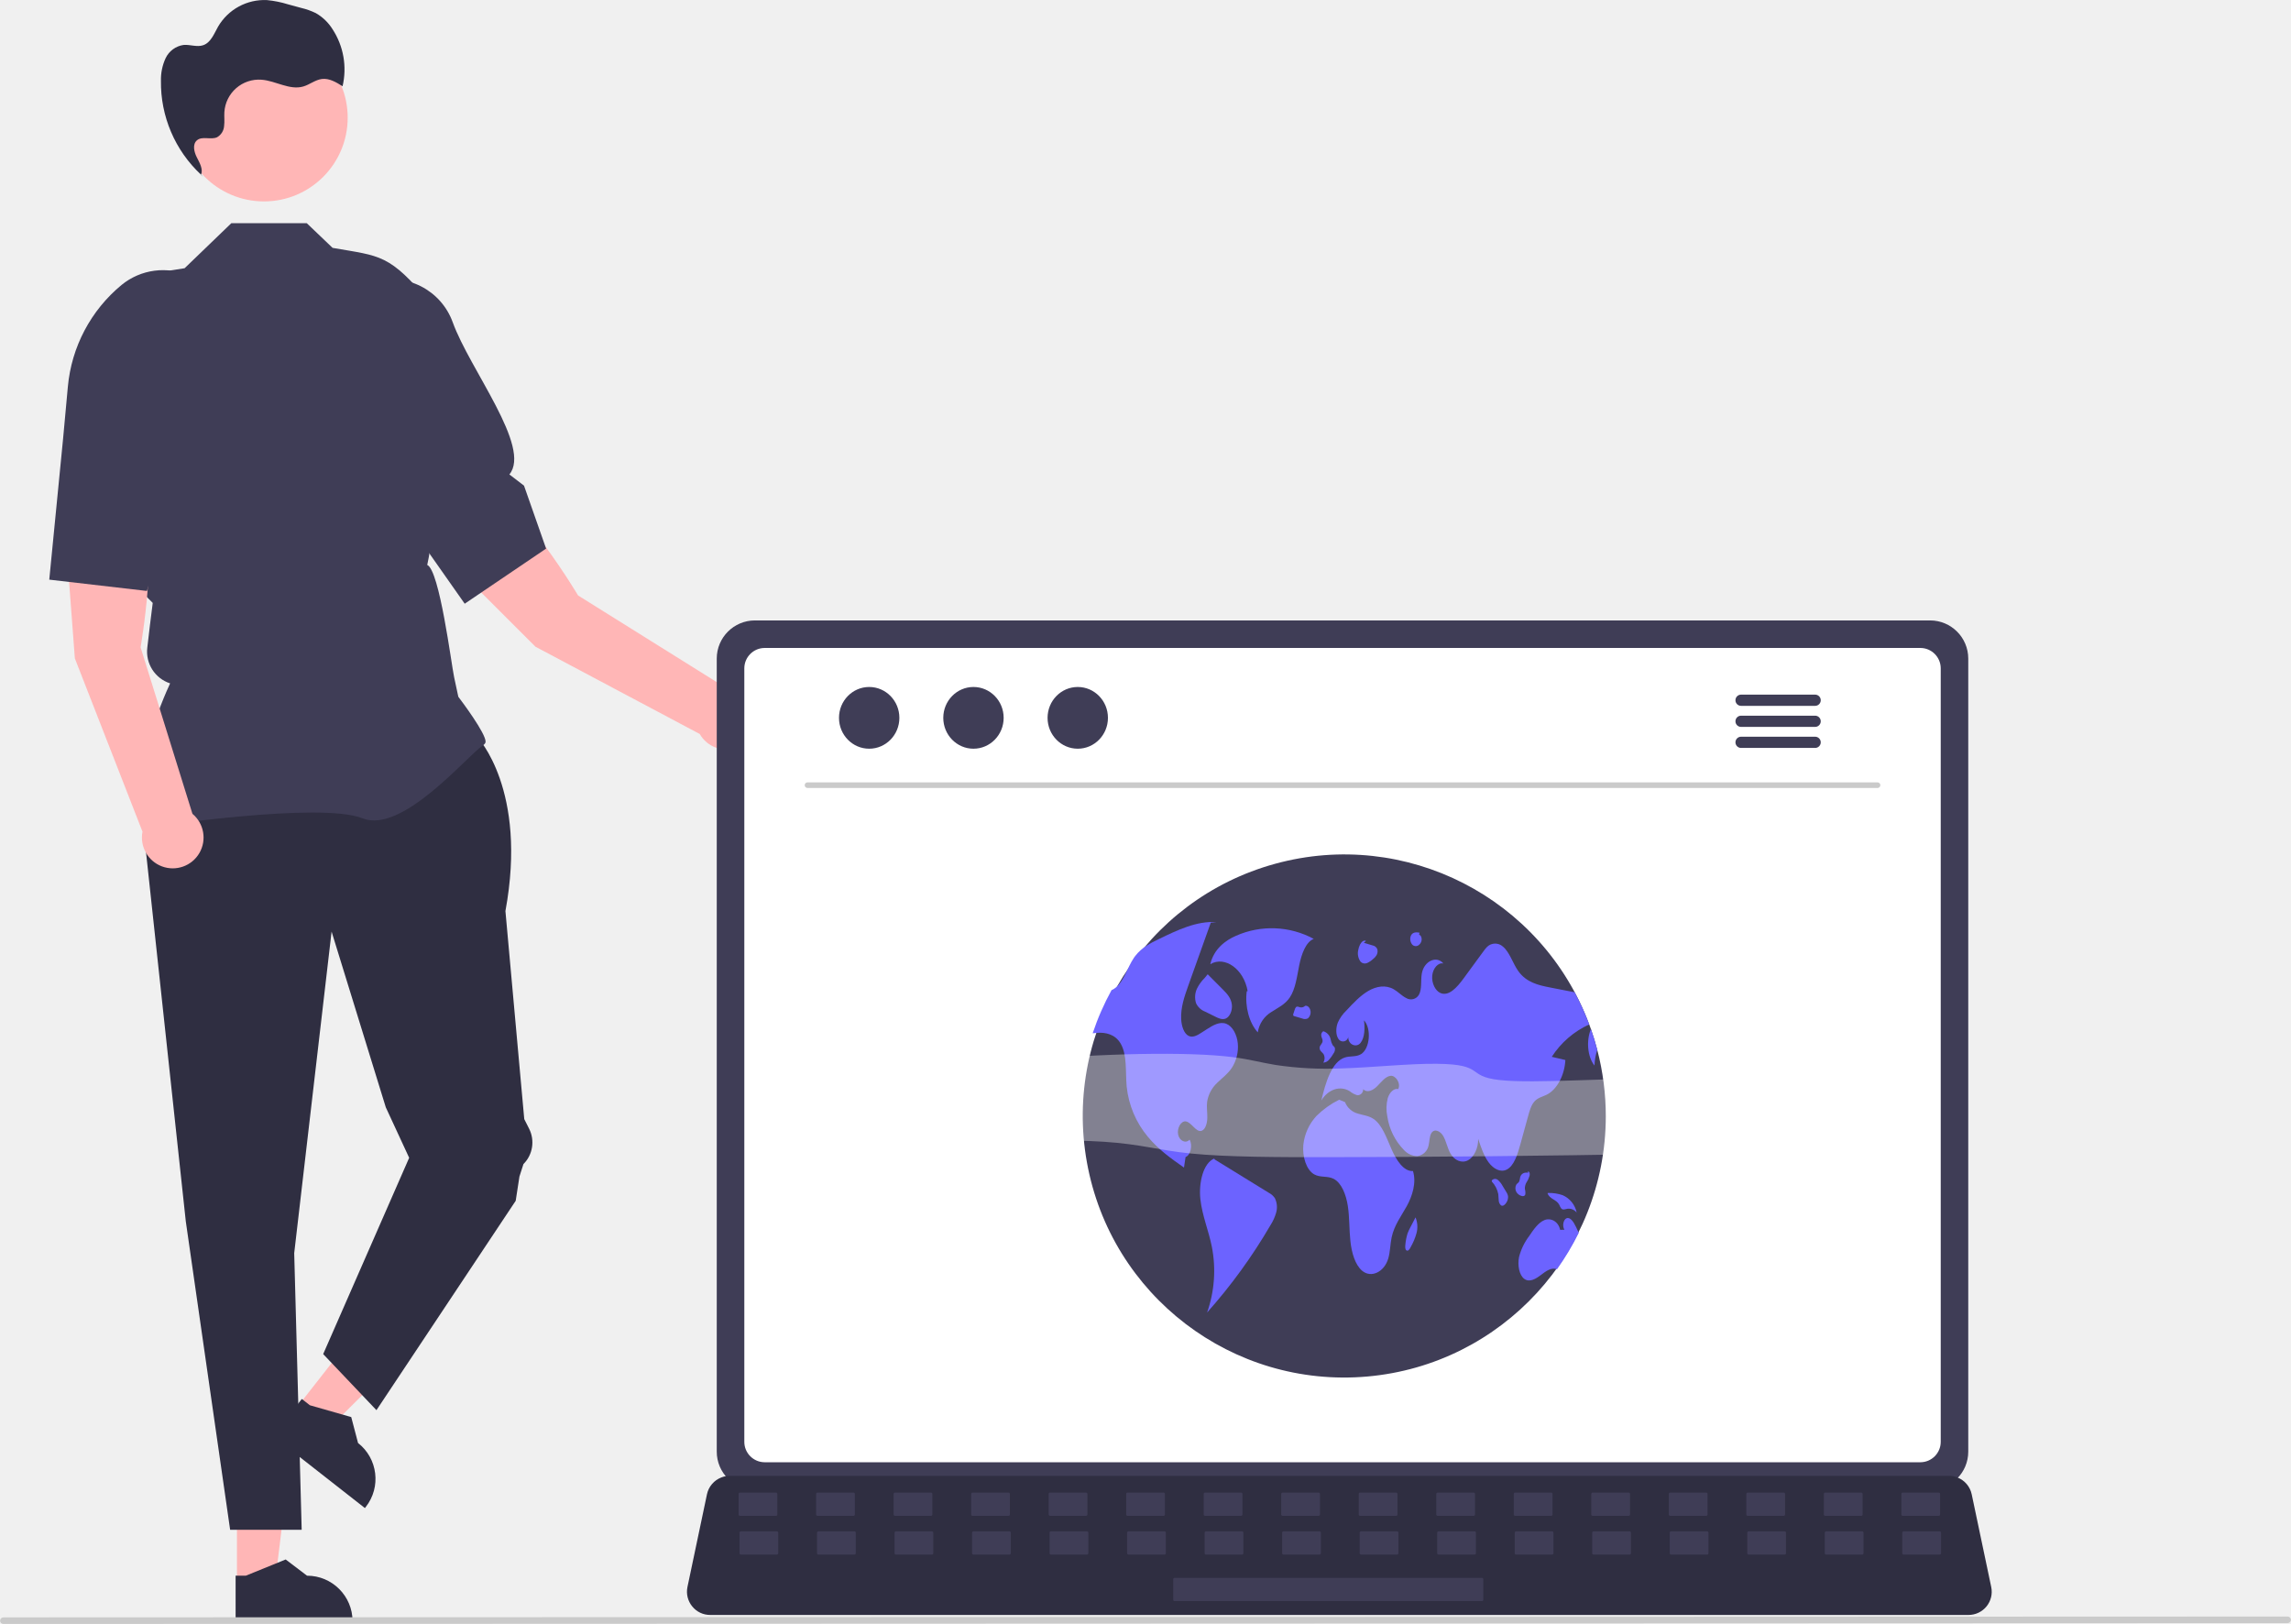
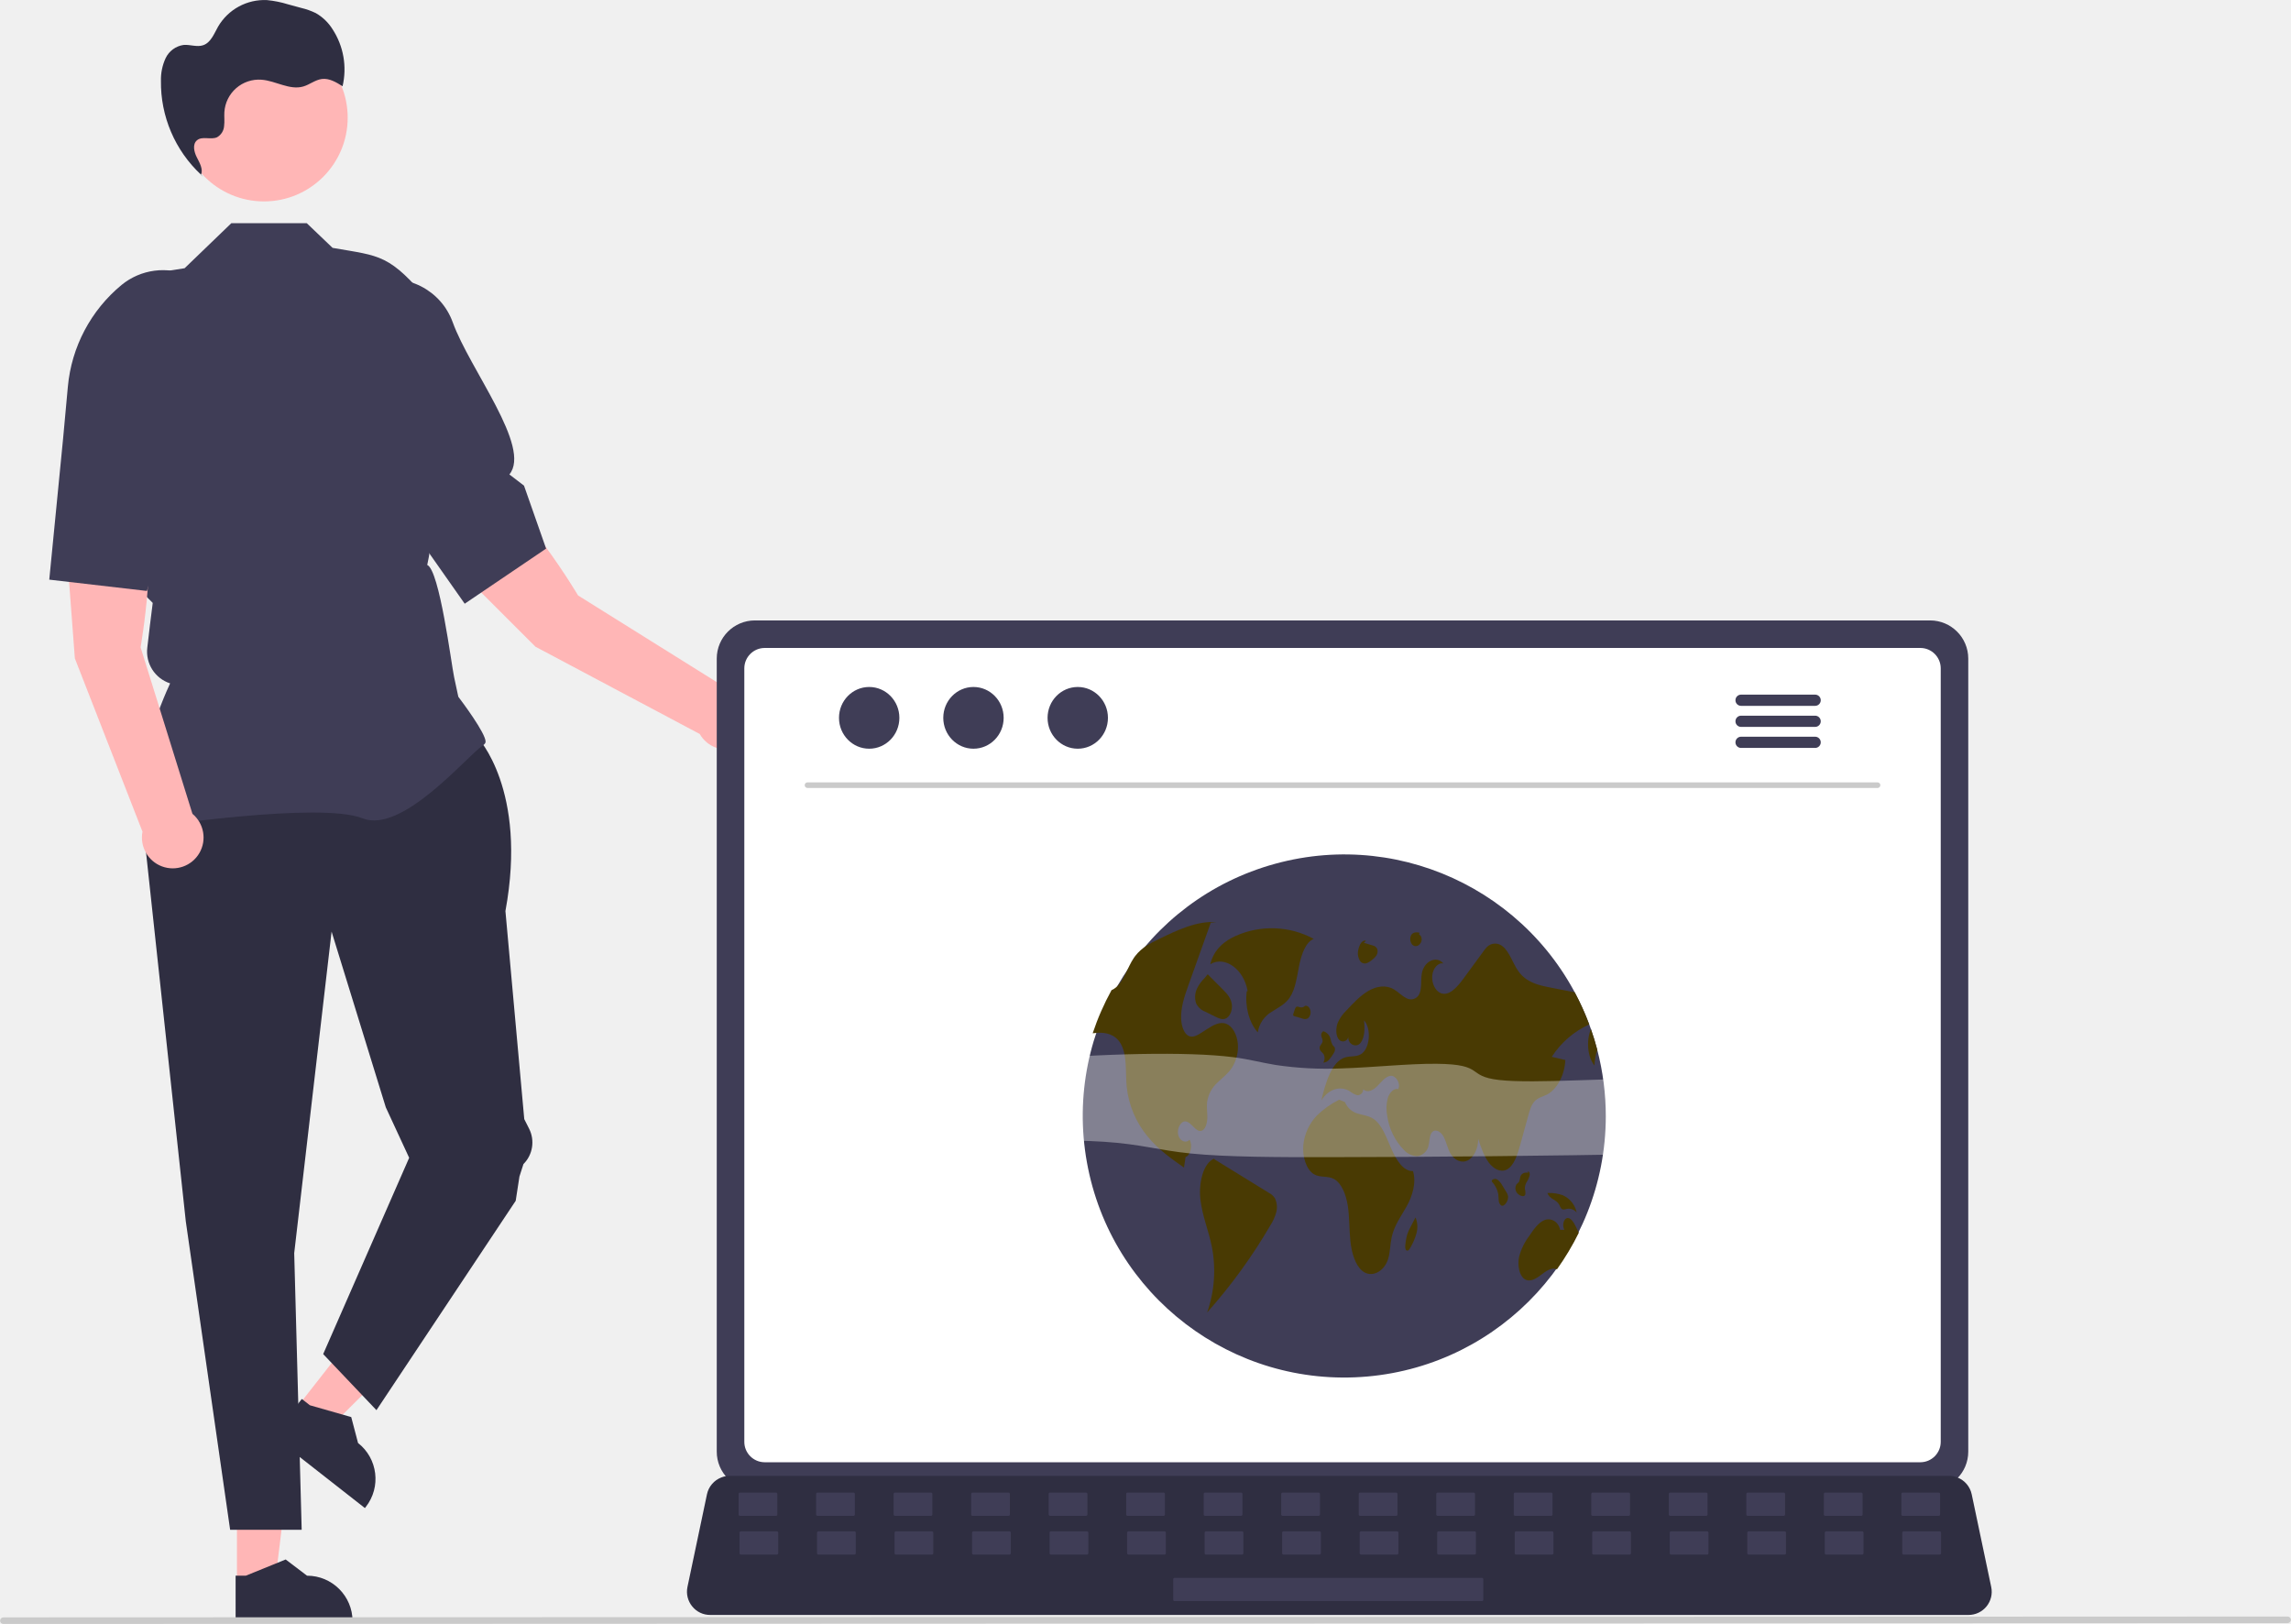
<svg xmlns="http://www.w3.org/2000/svg" data-name="Layer 1" width="829.131" height="587.676" viewBox="0 0 829.131 587.676">
  <polygon points="85.757 572.858 99.518 572.857 106.065 519.775 85.754 519.776 85.757 572.858" fill="#ffb6b6" />
  <path d="M270.706,743.376l42.319-.002v-.535a16.473,16.473,0,0,0-16.472-16.472h-.001l-7.73-5.865-14.423,5.865-3.694 0Z" transform="translate(-185.4343 -156.1618)" fill="#2f2e41" />
  <polygon points="107.98 508.635 118.814 517.121 156.702 479.371 140.712 466.846 107.98 508.635" fill="#ffb6b6" />
  <path d="M284.179,675.8l33.316,26.096.33-.421a16.473,16.473,0,0,0-2.809-23.125l-.001-.001-2.469-9.384L297.575,664.689l-2.908-2.278Z" transform="translate(-185.4343 -156.1618)" fill="#2f2e41" />
  <path d="M358.205,422.937s18.265,18.941,10.147,62.912l6.815,75.288,1.759,3.485a11.051,11.051,0,0,1-2.052,12.793l0,0-1.449,4.493-1.353,8.794-50.397,75.765-19.279-20.294,31.118-71.029L325.058,556.878l-19.618-63.588L291.911,609.642l2.706,100.118h-25.895L252.676,598.142,235.764,441.201l8.797-18.265Z" transform="translate(-185.4343 -156.1618)" fill="#2f2e41" />
  <path d="M239.981,455.482l-.185-.259c-9.856-13.799,4.968-46.958,7.203-51.765h0a12.068,12.068,0,0,1-8.26-12.889l.964-8.193,1.005-8.036-7.197-7.197-.02-.179-4.142-36.242-6.022-24.072a52.848,52.848,0,0,1,15-51.216l13.921-2.21,16.918-16.301h27.282l9.354,8.937c17.463,3.063,20.463,2.063,35.463,20.063l-6.816,55.962-1.7,7.699.005,10.442,4.323,4.804a14.95,14.95,0,0,1,3.546,12.932l-.568,2.842h0c4.458,1.911,8.713,35.866,9.729,40.608l1.518,7.085c1.299,1.714,9.873,13.146,9.873,16.271,0,.469-.346.923-1.09,1.426-5.843,3.956-29.137,32.023-43.431,26.303-15.225-6.088-75.747,3.045-76.357,3.138Z" transform="translate(-185.4343 -156.1618)" fill="#3f3d56" />
  <path d="M236.316,390.407s7.006-39.595-.052-54.485l-28,2,4.261,56.487,24.477,62.717a11.154,11.154,0,1,0,18.078-6.463Z" transform="translate(-185.4343 -156.1618)" fill="#ffb6b6" />
  <path d="M208.264,314.922l1.733-18.871a54.107,54.107,0,0,1,19.403-36.752l0,0a23.687,23.687,0,0,1,24.787-3.272h0a23.631,23.631,0,0,1,12.205,29.866c-6.472,16.972-4.135,34.921-16.753,37.109l1.371,6.522-12.407,40.49-35.338-4.094Z" transform="translate(-185.4343 -156.1618)" fill="#3f3d56" />
  <path d="M394.641,371.641s-20.509-34.586-35.571-41.272L339.147,350.145l40.067,40.044,59.456,31.584a11.154,11.154,0,1,0,9.491-16.689Z" transform="translate(-185.4343 -156.1618)" fill="#ffb6b6" />
  <path d="M324.148,332.708l-10.993-15.437a54.107,54.107,0,0,1-9.258-40.515l0,0a23.687,23.687,0,0,1,16.658-18.645h0a23.631,23.631,0,0,1,28.729,14.683c6.162,17.087,28.639,45.17,20.499,55.058l5.293,4.051,7.999,22.787L353.616,374.632Z" transform="translate(-185.4343 -156.1618)" fill="#3f3d56" />
  <circle cx="95.531" cy="42.587" r="30.299" fill="#ffb6b6" />
  <path d="M258.977,220.105c-.264-.232-.514-.48-.773-.718-.009.024-.011.05-.021.074Z" transform="translate(-185.4343 -156.1618)" fill="#2f2e41" />
  <path d="M305.795,166.753a17.182,17.182,0,0,0-6.067-5.85,25.38,25.38,0,0,0-5.304-1.879l-4.795-1.308a38.013,38.013,0,0,0-7.544-1.519,19.418,19.418,0,0,0-17.737,9.623c-1.449,2.57-2.611,5.772-5.407,6.712-2.255.758-4.714-.311-7.084-.104a8.53,8.53,0,0,0-6.476,4.77,18.38,18.38,0,0,0-1.699,8.141,45.619,45.619,0,0,0,14.522,34.048c.782-2.061-.506-4.287-1.524-6.259-1.03-1.995-1.667-4.777.059-6.214,1.92-1.599,4.996-.048,7.267-1.091a5.073,5.073,0,0,0,2.536-4.077c.22-1.657-.01-3.341.094-5.009a12.542,12.542,0,0,1,13.412-11.73c5.168.369,10.184,3.901,15.158,2.448,2.335-.682,4.326-2.418,6.741-2.711,2.674-.324,5.19,1.186,7.461,2.635A26.596,26.596,0,0,0,305.795,166.753Z" transform="translate(-185.4343 -156.1618)" fill="#2f2e41" />
  <path d="M410.834,726.353l-7.71-12.39-1.54,7.08c-.27,1.24-.54,2.5-.79,3.75-2.19-1.87-4.52-3.6-6.8-5.26q-10.5-7.62-20.99-15.26l2.19,12.7c1.35,7.82,2.76,15.8,6.1,22.95.37.81.77,1.61,1.2,2.39h32.54a10.487,10.487,0,0,0,.54-2.24.775.775,0,0,0,.01-.15C416.094,735.073,413.414,730.503,410.834,726.353Z" transform="translate(-185.4343 -156.1618)" fill="#f0f0f0" />
  <path d="M974.916,712.972l-13.985-22.474-2.793,12.842c-.49,2.249-.98,4.535-1.433,6.802-3.972-3.392-8.199-6.53-12.334-9.541q-19.046-13.822-38.074-27.68l3.972,23.036c2.449,14.185,5.007,28.659,11.065,41.628.671,1.469,1.397,2.921,2.177,4.335h59.024a19.024,19.024,0,0,0,.98-4.063,1.405,1.405,0,0,0,.018-.272C984.458,728.789,979.596,720.5,974.916,712.972Z" transform="translate(-185.4343 -156.1618)" fill="#f0f0f0" />
  <path d="M1013.375,743.531l-826.75.307a1.191,1.191,0,0,1,0-2.381l826.75-.307a1.191,1.191,0,0,1,0,2.381Z" transform="translate(-185.4343 -156.1618)" fill="#cacaca" />
  <path d="M444.832,394.459V681.483A13.806,13.806,0,0,0,458.627,695.278h425.34a13.806,13.806,0,0,0,13.795-13.795V394.459A13.812,13.812,0,0,0,883.967,380.68H458.627A13.812,13.812,0,0,0,444.832,394.459Z" transform="translate(-185.4343 -156.1618)" fill="#3f3d56" />
  <path d="M454.81,398.031v279.912a7.385,7.385,0,0,0,7.373,7.373H880.426a7.385,7.385,0,0,0,7.373-7.373v-279.912a7.389,7.389,0,0,0-7.373-7.388H462.183A7.389,7.389,0,0,0,454.81,398.031Z" transform="translate(-185.4343 -156.1618)" fill="#fff" />
  <path d="M435.937,737.461a8.272,8.272,0,0,0,6.509,3.114h455.439a8.381,8.381,0,0,0,8.192-10.1l-7.07-33.581a8.396,8.396,0,0,0-5.218-6.088,8.121,8.121,0,0,0-2.974-.561H449.487a8.12,8.12,0,0,0-2.974.561,8.395,8.395,0,0,0-5.218,6.088l-7.07,33.581A8.374,8.374,0,0,0,435.937,737.461Z" transform="translate(-185.4343 -156.1618)" fill="#2f2e41" />
  <rect x="873.553" y="696.293" width="14.027" height="8.416" rx="0.488" transform="translate(1575.698 1244.84) rotate(-180)" fill="#3f3d56" />
  <rect x="845.498" y="696.293" width="14.027" height="8.416" rx="0.488" transform="translate(1519.589 1244.84) rotate(-180)" fill="#3f3d56" />
  <rect x="817.443" y="696.293" width="14.027" height="8.416" rx="0.488" transform="translate(1463.48 1244.84) rotate(-180)" fill="#3f3d56" />
  <rect x="789.389" y="696.293" width="14.027" height="8.416" rx="0.488" transform="translate(1407.37 1244.84) rotate(-180)" fill="#3f3d56" />
  <rect x="761.334" y="696.293" width="14.027" height="8.416" rx="0.488" transform="translate(1351.261 1244.84) rotate(-180)" fill="#3f3d56" />
  <rect x="733.279" y="696.293" width="14.027" height="8.416" rx="0.488" transform="translate(1295.152 1244.84) rotate(-180)" fill="#3f3d56" />
  <rect x="705.225" y="696.293" width="14.027" height="8.416" rx="0.488" transform="translate(1239.043 1244.84) rotate(-180)" fill="#3f3d56" />
  <rect x="677.17" y="696.293" width="14.027" height="8.416" rx="0.488" transform="translate(1182.933 1244.84) rotate(-180)" fill="#3f3d56" />
  <rect x="649.115" y="696.293" width="14.027" height="8.416" rx="0.488" transform="translate(1126.824 1244.84) rotate(-180)" fill="#3f3d56" />
  <rect x="621.061" y="696.293" width="14.027" height="8.416" rx="0.488" transform="translate(1070.715 1244.84) rotate(-180)" fill="#3f3d56" />
  <rect x="593.006" y="696.293" width="14.027" height="8.416" rx="0.488" transform="translate(1014.605 1244.84) rotate(-180)" fill="#3f3d56" />
  <rect x="564.952" y="696.293" width="14.027" height="8.416" rx="0.488" transform="translate(958.4961 1244.84) rotate(-180)" fill="#3f3d56" />
  <rect x="536.897" y="696.293" width="14.027" height="8.416" rx="0.488" transform="translate(902.3868 1244.84) rotate(-180)" fill="#3f3d56" />
  <rect x="508.842" y="696.293" width="14.027" height="8.416" rx="0.488" transform="translate(846.2776 1244.84) rotate(-180)" fill="#3f3d56" />
  <rect x="480.788" y="696.293" width="14.027" height="8.416" rx="0.488" transform="translate(790.1683 1244.84) rotate(-180)" fill="#3f3d56" />
  <rect x="452.733" y="696.293" width="14.027" height="8.416" rx="0.488" transform="translate(734.059 1244.84) rotate(-180)" fill="#3f3d56" />
  <rect x="873.884" y="710.32" width="14.027" height="8.416" rx="0.488" transform="translate(1576.361 1272.894) rotate(-180)" fill="#3f3d56" />
  <rect x="845.829" y="710.32" width="14.027" height="8.416" rx="0.488" transform="translate(1520.252 1272.894) rotate(-180)" fill="#3f3d56" />
  <rect x="817.775" y="710.32" width="14.027" height="8.416" rx="0.488" transform="translate(1464.143 1272.894) rotate(-180)" fill="#3f3d56" />
  <rect x="789.72" y="710.32" width="14.027" height="8.416" rx="0.488" transform="translate(1408.033 1272.894) rotate(-180)" fill="#3f3d56" />
  <rect x="761.666" y="710.32" width="14.027" height="8.416" rx="0.488" transform="translate(1351.924 1272.894) rotate(-180)" fill="#3f3d56" />
  <rect x="733.611" y="710.32" width="14.027" height="8.416" rx="0.488" transform="translate(1295.815 1272.894) rotate(-180)" fill="#3f3d56" />
  <rect x="705.556" y="710.32" width="14.027" height="8.416" rx="0.488" transform="translate(1239.706 1272.894) rotate(-180)" fill="#3f3d56" />
  <rect x="677.502" y="710.32" width="14.027" height="8.416" rx="0.488" transform="translate(1183.596 1272.894) rotate(-180)" fill="#3f3d56" />
  <rect x="649.447" y="710.32" width="14.027" height="8.416" rx="0.488" transform="translate(1127.487 1272.894) rotate(-180)" fill="#3f3d56" />
  <rect x="621.392" y="710.32" width="14.027" height="8.416" rx="0.488" transform="translate(1071.378 1272.894) rotate(-180)" fill="#3f3d56" />
  <rect x="593.338" y="710.32" width="14.027" height="8.416" rx="0.488" transform="translate(1015.268 1272.894) rotate(-180)" fill="#3f3d56" />
  <rect x="565.283" y="710.32" width="14.027" height="8.416" rx="0.488" transform="translate(959.1591 1272.894) rotate(-180)" fill="#3f3d56" />
  <rect x="537.228" y="710.32" width="14.027" height="8.416" rx="0.488" transform="translate(903.0498 1272.894) rotate(-180)" fill="#3f3d56" />
  <rect x="509.174" y="710.32" width="14.027" height="8.416" rx="0.488" transform="translate(846.9406 1272.894) rotate(-180)" fill="#3f3d56" />
  <rect x="481.119" y="710.32" width="14.027" height="8.416" rx="0.488" transform="translate(790.8313 1272.894) rotate(-180)" fill="#3f3d56" />
  <rect x="453.065" y="710.32" width="14.027" height="8.416" rx="0.488" transform="translate(734.722 1272.894) rotate(-180)" fill="#3f3d56" />
  <rect x="610.031" y="727.153" width="112.219" height="8.416" rx="0.488" transform="translate(1146.845 1306.56) rotate(-180)" fill="#3f3d56" />
  <path d="M766.585,560.202a94.642,94.642,0,1,1-5.992-33.327c.206.556.408,1.112.603,1.673v.005q1.31,3.7,2.308,7.538A95.286,95.286,0,0,1,766.585,560.202Z" transform="translate(-185.4343 -156.1618)" fill="#3f3d56" />
-   <path d="M660.88,495.918a31.968,31.968,0,0,0-28.065-1.148c-3.924,1.708-8.056,4.771-9.365,10.303,5.294-3.124,12.148,1.812,13.51,9.732l-.318.088c-.72,5.485.887,11.457,3.997,14.859a10.451,10.451,0,0,1,5.016-7.44c2.285-1.502,4.813-2.593,6.557-5.175,2.068-3.061,2.593-7.534,3.414-11.615S658.005,497.055,660.88,495.918Z" transform="translate(-185.4343 -156.1618)" fill="#6c63ff" />
-   <path d="M631.245,542.596c-1.466,2.202-3.425,3.584-5.182,5.304a11.93,11.93,0,0,0-3.769,7.045c-.222,1.916.122,3.864.074,5.802-.048,1.937-.693,4.118-2.011,4.6-2.08.752-3.668-3.112-5.807-3.382-1.699-.212-3.229,2.461-2.737,4.78s2.805,3.345,4.134,1.831c1.202,2.017.355,5.675-1.45,6.294-.191,1.27-.381,2.536-.566,3.806-4.563-3.192-9.173-6.437-13.053-11.111a33.725,33.725,0,0,1-7.686-18.167c-.503-5.373.243-11.518-2.223-15.652-1.974-3.308-5.362-4.039-8.411-3.832-.556.037-1.117.101-1.673.169a94.237,94.237,0,0,1,6.823-15.615,6.685,6.685,0,0,0,1.71-1.064c2.837-2.408,4.097-7.284,6.4-10.655q.222-.326.461-.635c2.356-3.075,5.51-4.658,8.559-6.13,6.749-3.277,13.694-6.595,20.819-6.14l-2.027.196q-3.549,9.941-7.104,19.882-.54,1.524-1.09,3.054c-1.345,3.769-2.731,7.781-2.525,12,.122,2.498.99,5.166,2.641,6.024,1.54.794,3.224-.18,4.711-1.143.63-.402,1.255-.805,1.884-1.212,2.26-1.456,4.764-2.948,7.151-1.974,2.186.889,3.801,3.859,4.108,7.061A14.117,14.117,0,0,1,631.245,542.596Z" transform="translate(-185.4343 -156.1618)" fill="#6c63ff" />
-   <path d="M644.688,587.842q-9.902-6.097-19.804-12.193l.112-.289c-4.104,1.563-5.808,8.859-5.13,14.825s2.978,11.3,4.14,17.113a45.425,45.425,0,0,1-1.713,23.835A195.205,195.205,0,0,0,645.224,599.536a16.905,16.905,0,0,0,2.074-4.599,7.317,7.317,0,0,0-.485-5.204A5.794,5.794,0,0,0,644.688,587.842Z" transform="translate(-185.4343 -156.1618)" fill="#6c63ff" />
-   <path d="M618.634,513.897a7.299,7.299,0,0,0-.335,5.308,5.884,5.884,0,0,0,3.287,3.045l3.648,1.808c1.213.601,2.521,1.209,3.758.714,1.492-.597,2.527-2.936,2.259-5.107-.285-2.311-1.741-3.9-3.088-5.254q-2.828-2.841-5.655-5.683l-1.062,1.301A14.189,14.189,0,0,0,618.634,513.897Z" transform="translate(-185.4343 -156.1618)" fill="#6c63ff" />
-   <path d="M747.031,538.6q2.461.58,4.923,1.159c-.286,5.542-3.033,10.671-6.717,12.529-1.535.773-3.245,1.059-4.515,2.504-1.149,1.313-1.731,3.356-2.266,5.309q-1.405,5.113-2.811,10.227c-1.006,3.674-2.297,7.755-4.912,9.078-2.244,1.138-4.812-.254-6.537-2.589-1.726-2.334-2.779-5.473-3.801-8.533.064,3.335-1.487,6.606-3.684,7.765-2.202,1.159-4.881.111-6.352-2.477-1.059-1.858-1.498-4.309-2.536-6.193-1.037-1.884-3.213-2.964-4.346-1.196-.746,1.175-.651,2.975-1.022,4.468a4.851,4.851,0,0,1-4.055,3.901,6.761,6.761,0,0,1-4.854-2.218,21.988,21.988,0,0,1-6.029-12.159,14.505,14.505,0,0,1,.169-6.648c.651-2.059,2.223-3.647,3.785-3.255,1.027-2.17-1-5.05-2.827-4.796-1.832.254-3.266,2.218-4.769,3.727-1.498,1.509-3.594,2.604-5.103,1.106a2.07,2.07,0,0,1-2.101,2.197,7.506,7.506,0,0,1-2.737-1.45c-3.457-2.154-7.845-.725-10.301,3.351,1.535-6.532,3.785-14.027,8.501-15.562,1.927-.63,4.028-.111,5.849-1.202,3.224-1.932,3.875-9.232,1.09-12.243.355,2.848.286,6.172-1.217,8.12-1.503,1.948-4.658.677-4.468-2.202a1.929,1.929,0,0,1-3.589.762c-1-1.524-.916-4.018-.206-5.838a13.752,13.752,0,0,1,3.086-4.383c2.514-2.694,5.066-5.42,7.977-7.114,2.917-1.694,6.283-2.265,9.205-.582,1.54.889,2.896,2.371,4.468,3.155a3.311,3.311,0,0,0,4.611-1.154c1.17-2.054.619-5.103,1.053-7.67.778-4.536,5.314-6.659,7.829-3.663-1.879-.482-3.822,1.742-4.055,4.436-.238,2.694,1.122,5.415,2.943,6.23,3.06,1.355,6.056-2.054,8.369-5.209q3.621-4.955,7.252-9.904a11.969,11.969,0,0,1,1.297-1.577,4.173,4.173,0,0,1,5.701-.116c2.446,1.996,3.594,6.087,5.6,8.903,2.911,4.092,7.268,5.087,11.322,5.881q4.534.881,9.073,1.773a94.005,94.005,0,0,1,5.267,11.63A31.875,31.875,0,0,0,747.031,538.6Z" transform="translate(-185.4343 -156.1618)" fill="#6c63ff" />
-   <path d="M763.504,536.091a19.079,19.079,0,0,0-1.006,5.669c-2.594-3.165-3.007-9.099-1.302-13.207Q762.506,532.253,763.504,536.091Z" transform="translate(-185.4343 -156.1618)" fill="#6c63ff" />
-   <path d="M756.803,602.289a94.895,94.895,0,0,1-7.887,13.196c-1.906-.815-3.954.64-5.738,2.006-1.863,1.429-4.102,2.821-6.013,1.519-1.953-1.334-2.583-5.066-1.964-8.025a21.382,21.382,0,0,1,3.663-7.538c1.588-2.371,3.287-4.833,5.494-5.754,2.213-.921,5.055.381,5.701,3.525l1.567-.053c-.879-1.207-.418-3.705.762-4.145,1.36-.513,2.541,1.355,3.345,3.007C756.093,600.775,756.459,601.527,756.803,602.289Z" transform="translate(-185.4343 -156.1618)" fill="#6c63ff" />
-   <path d="M696.794,579.931c-3.368.212-6.035-3.934-7.808-8.013s-3.39-8.743-6.429-10.819c-1.736-1.186-3.716-1.349-5.599-1.924a6.933,6.933,0,0,1-4.755-4.186l-2.136-.863a32.084,32.084,0,0,0-8.111,5.783,18.128,18.128,0,0,0-4.833,10.566c-.408,4.276,1.099,9.044,3.915,10.651,2.225,1.269,4.815.469,7.069,1.631,2.816,1.452,4.487,5.669,5.12,9.833s.472,8.491.925,12.703,1.701,8.593,4.283,10.751c3.231,2.701,7.973.457,9.423-4.46.711-2.411.687-5.132,1.219-7.636.937-4.408,3.464-7.679,5.469-11.295S698.128,584.127,696.794,579.931Z" transform="translate(-185.4343 -156.1618)" fill="#6c63ff" />
-   <path d="M663.516,536.614a8.989,8.989,0,0,1,.877.931,3.059,3.059,0,0,1-.054,3.159,2.939,2.939,0,0,0,2.104-1.07,13.528,13.528,0,0,0,1.614-2.273,2.477,2.477,0,0,0,.476-1.983c-.159-.454-.535-.648-.799-.989a6.722,6.722,0,0,1-.738-2.144,3.866,3.866,0,0,0-2.802-2.953l.169.032a1.601,1.601,0,0,0-.75,1.705c.102.661.527,1.209.484,1.883-.061.969-1.029,1.423-1.089,2.392A1.849,1.849,0,0,0,663.516,536.614Z" transform="translate(-185.4343 -156.1618)" fill="#6c63ff" />
-   <path d="M657.745,520.152l.015-.003a2.697,2.697,0,0,0,.287-.306Z" transform="translate(-185.4343 -156.1618)" fill="#6c63ff" />
-   <path d="M658.755,524.699a2.937,2.937,0,0,0,.914-2.911c-.245-1.102-1.111-1.842-1.909-1.639a1.946,1.946,0,0,1-1.809.533c-.494-.127-1.036-.455-1.464-.082a2.217,2.217,0,0,0-.499.974q-.238.73-.476,1.46a.921.921,0,0,0-.056.553.469.469,0,0,0,.359.286q1.427.421,2.853.841A2.458,2.458,0,0,0,658.755,524.699Z" transform="translate(-185.4343 -156.1618)" fill="#6c63ff" />
-   <path d="M730.555,587.478q-.659-1.08-1.319-2.159a7.214,7.214,0,0,0-1.738-2.182,1.54,1.54,0,0,0-2.192.22l.054.411a9.285,9.285,0,0,1,2.317,4.52c.1.736.065,1.497.153,2.236a2.607,2.607,0,0,0,.815,1.823c.692.462,1.505-.219,1.998-1.051a3.62,3.62,0,0,0,.561-2.305A4.041,4.041,0,0,0,730.555,587.478Z" transform="translate(-185.4343 -156.1618)" fill="#6c63ff" />
-   <path d="M737.452,588.414a4.984,4.984,0,0,0-.161-2.01,4.411,4.411,0,0,1,.671-2.501,8.13,8.13,0,0,0,1.046-2.293,1.918,1.918,0,0,0-.05-1.123c-.146-.327-.498-.476-.7-.217l.433.279a3.94,3.94,0,0,0-1.756.085,2.173,2.173,0,0,0-1.331,1.5,9.282,9.282,0,0,1-.349,1.556c-.258.53-.758.707-1.072,1.173a2.804,2.804,0,0,0,.044,2.663,3.109,3.109,0,0,0,1.759,1.383C736.514,589.099,737.21,589.109,737.452,588.414Z" transform="translate(-185.4343 -156.1618)" fill="#6c63ff" />
-   <path d="M749.734,592.12a6.042,6.042,0,0,0,.761,1.397c.588.592,1.387.228,2.1.084a3.632,3.632,0,0,1,3.455,1.386,8.793,8.793,0,0,0-5.057-6.31,14.857,14.857,0,0,0-5.201-.813l-.302.077C746.259,590.182,748.676,590.131,749.734,592.12Z" transform="translate(-185.4343 -156.1618)" fill="#6c63ff" />
-   <path d="M697.716,596.702l.004.01.088-.169Z" transform="translate(-185.4343 -156.1618)" fill="#6c63ff" />
-   <path d="M695.852,600.309a16.555,16.555,0,0,0-1.045,2.296,19.986,19.986,0,0,0-.758,3.929c-.095.757-.124,1.724.351,2.093a.673.673,0,0,0,.88-.12,3.482,3.482,0,0,0,.638-.949,21.852,21.852,0,0,0,2.154-5.113,8.897,8.897,0,0,0-.353-5.734Q696.786,598.511,695.852,600.309Z" transform="translate(-185.4343 -156.1618)" fill="#6c63ff" />
-   <path d="M677.878,504.227a2.121,2.121,0,0,0,2.286.446,7.548,7.548,0,0,0,2.151-1.421,5.061,5.061,0,0,0,1.304-1.422,2.885,2.885,0,0,0,.267-2.198,2.232,2.232,0,0,0-1.701-1.346q-1.583-.47-3.167-.939l.764-.688c-.786-.422-1.655.361-2.146,1.33a7.159,7.159,0,0,0-.651,2.005A5.148,5.148,0,0,0,677.878,504.227Z" transform="translate(-185.4343 -156.1618)" fill="#6c63ff" />
-   <path d="M696.516,497.97a1.744,1.744,0,0,0,2.377.193,2.657,2.657,0,0,0,1.051-1.893c.075-.83-.336-1.753-.922-1.825l.134-.777c-1.13-.204-2.52-.245-3.125,1.127A3.221,3.221,0,0,0,696.516,497.97Z" transform="translate(-185.4343 -156.1618)" fill="#6c63ff" />
+   <path d="M660.88,495.918a31.968,31.968,0,0,0-28.065-1.148c-3.924,1.708-8.056,4.771-9.365,10.303,5.294-3.124,12.148,1.812,13.51,9.732l-.318.088c-.72,5.485.887,11.457,3.997,14.859a10.451,10.451,0,0,1,5.016-7.44c2.285-1.502,4.813-2.593,6.557-5.175,2.068-3.061,2.593-7.534,3.414-11.615S658.005,497.055,660.88,495.918Z" transform="translate(-185.4343 -156.1618)" fill="#493a03" />
+   <path d="M631.245,542.596c-1.466,2.202-3.425,3.584-5.182,5.304a11.93,11.93,0,0,0-3.769,7.045c-.222,1.916.122,3.864.074,5.802-.048,1.937-.693,4.118-2.011,4.6-2.08.752-3.668-3.112-5.807-3.382-1.699-.212-3.229,2.461-2.737,4.78s2.805,3.345,4.134,1.831c1.202,2.017.355,5.675-1.45,6.294-.191,1.27-.381,2.536-.566,3.806-4.563-3.192-9.173-6.437-13.053-11.111a33.725,33.725,0,0,1-7.686-18.167c-.503-5.373.243-11.518-2.223-15.652-1.974-3.308-5.362-4.039-8.411-3.832-.556.037-1.117.101-1.673.169a94.237,94.237,0,0,1,6.823-15.615,6.685,6.685,0,0,0,1.71-1.064c2.837-2.408,4.097-7.284,6.4-10.655q.222-.326.461-.635c2.356-3.075,5.51-4.658,8.559-6.13,6.749-3.277,13.694-6.595,20.819-6.14l-2.027.196q-3.549,9.941-7.104,19.882-.54,1.524-1.09,3.054c-1.345,3.769-2.731,7.781-2.525,12,.122,2.498.99,5.166,2.641,6.024,1.54.794,3.224-.18,4.711-1.143.63-.402,1.255-.805,1.884-1.212,2.26-1.456,4.764-2.948,7.151-1.974,2.186.889,3.801,3.859,4.108,7.061A14.117,14.117,0,0,1,631.245,542.596Z" transform="translate(-185.4343 -156.1618)" fill="#493a03" />
+   <path d="M644.688,587.842q-9.902-6.097-19.804-12.193l.112-.289c-4.104,1.563-5.808,8.859-5.13,14.825s2.978,11.3,4.14,17.113a45.425,45.425,0,0,1-1.713,23.835A195.205,195.205,0,0,0,645.224,599.536a16.905,16.905,0,0,0,2.074-4.599,7.317,7.317,0,0,0-.485-5.204A5.794,5.794,0,0,0,644.688,587.842Z" transform="translate(-185.4343 -156.1618)" fill="#493a03" />
+   <path d="M618.634,513.897a7.299,7.299,0,0,0-.335,5.308,5.884,5.884,0,0,0,3.287,3.045l3.648,1.808c1.213.601,2.521,1.209,3.758.714,1.492-.597,2.527-2.936,2.259-5.107-.285-2.311-1.741-3.9-3.088-5.254q-2.828-2.841-5.655-5.683l-1.062,1.301A14.189,14.189,0,0,0,618.634,513.897Z" transform="translate(-185.4343 -156.1618)" fill="#493a03" />
+   <path d="M747.031,538.6q2.461.58,4.923,1.159c-.286,5.542-3.033,10.671-6.717,12.529-1.535.773-3.245,1.059-4.515,2.504-1.149,1.313-1.731,3.356-2.266,5.309q-1.405,5.113-2.811,10.227c-1.006,3.674-2.297,7.755-4.912,9.078-2.244,1.138-4.812-.254-6.537-2.589-1.726-2.334-2.779-5.473-3.801-8.533.064,3.335-1.487,6.606-3.684,7.765-2.202,1.159-4.881.111-6.352-2.477-1.059-1.858-1.498-4.309-2.536-6.193-1.037-1.884-3.213-2.964-4.346-1.196-.746,1.175-.651,2.975-1.022,4.468a4.851,4.851,0,0,1-4.055,3.901,6.761,6.761,0,0,1-4.854-2.218,21.988,21.988,0,0,1-6.029-12.159,14.505,14.505,0,0,1,.169-6.648c.651-2.059,2.223-3.647,3.785-3.255,1.027-2.17-1-5.05-2.827-4.796-1.832.254-3.266,2.218-4.769,3.727-1.498,1.509-3.594,2.604-5.103,1.106a2.07,2.07,0,0,1-2.101,2.197,7.506,7.506,0,0,1-2.737-1.45c-3.457-2.154-7.845-.725-10.301,3.351,1.535-6.532,3.785-14.027,8.501-15.562,1.927-.63,4.028-.111,5.849-1.202,3.224-1.932,3.875-9.232,1.09-12.243.355,2.848.286,6.172-1.217,8.12-1.503,1.948-4.658.677-4.468-2.202a1.929,1.929,0,0,1-3.589.762c-1-1.524-.916-4.018-.206-5.838a13.752,13.752,0,0,1,3.086-4.383c2.514-2.694,5.066-5.42,7.977-7.114,2.917-1.694,6.283-2.265,9.205-.582,1.54.889,2.896,2.371,4.468,3.155a3.311,3.311,0,0,0,4.611-1.154c1.17-2.054.619-5.103,1.053-7.67.778-4.536,5.314-6.659,7.829-3.663-1.879-.482-3.822,1.742-4.055,4.436-.238,2.694,1.122,5.415,2.943,6.23,3.06,1.355,6.056-2.054,8.369-5.209q3.621-4.955,7.252-9.904a11.969,11.969,0,0,1,1.297-1.577,4.173,4.173,0,0,1,5.701-.116c2.446,1.996,3.594,6.087,5.6,8.903,2.911,4.092,7.268,5.087,11.322,5.881q4.534.881,9.073,1.773a94.005,94.005,0,0,1,5.267,11.63A31.875,31.875,0,0,0,747.031,538.6Z" transform="translate(-185.4343 -156.1618)" fill="#493a03" />
+   <path d="M763.504,536.091a19.079,19.079,0,0,0-1.006,5.669c-2.594-3.165-3.007-9.099-1.302-13.207Q762.506,532.253,763.504,536.091Z" transform="translate(-185.4343 -156.1618)" fill="#493a03" />
+   <path d="M756.803,602.289a94.895,94.895,0,0,1-7.887,13.196c-1.906-.815-3.954.64-5.738,2.006-1.863,1.429-4.102,2.821-6.013,1.519-1.953-1.334-2.583-5.066-1.964-8.025a21.382,21.382,0,0,1,3.663-7.538c1.588-2.371,3.287-4.833,5.494-5.754,2.213-.921,5.055.381,5.701,3.525l1.567-.053c-.879-1.207-.418-3.705.762-4.145,1.36-.513,2.541,1.355,3.345,3.007C756.093,600.775,756.459,601.527,756.803,602.289Z" transform="translate(-185.4343 -156.1618)" fill="#493a03" />
+   <path d="M696.794,579.931c-3.368.212-6.035-3.934-7.808-8.013s-3.39-8.743-6.429-10.819c-1.736-1.186-3.716-1.349-5.599-1.924a6.933,6.933,0,0,1-4.755-4.186l-2.136-.863a32.084,32.084,0,0,0-8.111,5.783,18.128,18.128,0,0,0-4.833,10.566c-.408,4.276,1.099,9.044,3.915,10.651,2.225,1.269,4.815.469,7.069,1.631,2.816,1.452,4.487,5.669,5.12,9.833s.472,8.491.925,12.703,1.701,8.593,4.283,10.751c3.231,2.701,7.973.457,9.423-4.46.711-2.411.687-5.132,1.219-7.636.937-4.408,3.464-7.679,5.469-11.295S698.128,584.127,696.794,579.931Z" transform="translate(-185.4343 -156.1618)" fill="#493a03" />
+   <path d="M663.516,536.614a8.989,8.989,0,0,1,.877.931,3.059,3.059,0,0,1-.054,3.159,2.939,2.939,0,0,0,2.104-1.07,13.528,13.528,0,0,0,1.614-2.273,2.477,2.477,0,0,0,.476-1.983c-.159-.454-.535-.648-.799-.989a6.722,6.722,0,0,1-.738-2.144,3.866,3.866,0,0,0-2.802-2.953l.169.032a1.601,1.601,0,0,0-.75,1.705c.102.661.527,1.209.484,1.883-.061.969-1.029,1.423-1.089,2.392A1.849,1.849,0,0,0,663.516,536.614Z" transform="translate(-185.4343 -156.1618)" fill="#493a03" />
+   <path d="M657.745,520.152l.015-.003a2.697,2.697,0,0,0,.287-.306Z" transform="translate(-185.4343 -156.1618)" fill="#493a03" />
+   <path d="M658.755,524.699a2.937,2.937,0,0,0,.914-2.911c-.245-1.102-1.111-1.842-1.909-1.639a1.946,1.946,0,0,1-1.809.533c-.494-.127-1.036-.455-1.464-.082a2.217,2.217,0,0,0-.499.974q-.238.73-.476,1.46a.921.921,0,0,0-.056.553.469.469,0,0,0,.359.286q1.427.421,2.853.841A2.458,2.458,0,0,0,658.755,524.699Z" transform="translate(-185.4343 -156.1618)" fill="#493a03" />
+   <path d="M730.555,587.478q-.659-1.08-1.319-2.159a7.214,7.214,0,0,0-1.738-2.182,1.54,1.54,0,0,0-2.192.22l.054.411a9.285,9.285,0,0,1,2.317,4.52c.1.736.065,1.497.153,2.236a2.607,2.607,0,0,0,.815,1.823c.692.462,1.505-.219,1.998-1.051a3.62,3.62,0,0,0,.561-2.305A4.041,4.041,0,0,0,730.555,587.478Z" transform="translate(-185.4343 -156.1618)" fill="#493a03" />
+   <path d="M737.452,588.414a4.984,4.984,0,0,0-.161-2.01,4.411,4.411,0,0,1,.671-2.501,8.13,8.13,0,0,0,1.046-2.293,1.918,1.918,0,0,0-.05-1.123c-.146-.327-.498-.476-.7-.217l.433.279a3.94,3.94,0,0,0-1.756.085,2.173,2.173,0,0,0-1.331,1.5,9.282,9.282,0,0,1-.349,1.556c-.258.53-.758.707-1.072,1.173a2.804,2.804,0,0,0,.044,2.663,3.109,3.109,0,0,0,1.759,1.383C736.514,589.099,737.21,589.109,737.452,588.414Z" transform="translate(-185.4343 -156.1618)" fill="#493a03" />
+   <path d="M749.734,592.12a6.042,6.042,0,0,0,.761,1.397c.588.592,1.387.228,2.1.084a3.632,3.632,0,0,1,3.455,1.386,8.793,8.793,0,0,0-5.057-6.31,14.857,14.857,0,0,0-5.201-.813l-.302.077C746.259,590.182,748.676,590.131,749.734,592.12Z" transform="translate(-185.4343 -156.1618)" fill="#493a03" />
+   <path d="M697.716,596.702l.004.01.088-.169Z" transform="translate(-185.4343 -156.1618)" fill="#493a03" />
+   <path d="M695.852,600.309a16.555,16.555,0,0,0-1.045,2.296,19.986,19.986,0,0,0-.758,3.929c-.095.757-.124,1.724.351,2.093a.673.673,0,0,0,.88-.12,3.482,3.482,0,0,0,.638-.949,21.852,21.852,0,0,0,2.154-5.113,8.897,8.897,0,0,0-.353-5.734Q696.786,598.511,695.852,600.309Z" transform="translate(-185.4343 -156.1618)" fill="#493a03" />
+   <path d="M677.878,504.227a2.121,2.121,0,0,0,2.286.446,7.548,7.548,0,0,0,2.151-1.421,5.061,5.061,0,0,0,1.304-1.422,2.885,2.885,0,0,0,.267-2.198,2.232,2.232,0,0,0-1.701-1.346q-1.583-.47-3.167-.939l.764-.688c-.786-.422-1.655.361-2.146,1.33a7.159,7.159,0,0,0-.651,2.005A5.148,5.148,0,0,0,677.878,504.227Z" transform="translate(-185.4343 -156.1618)" fill="#493a03" />
+   <path d="M696.516,497.97a1.744,1.744,0,0,0,2.377.193,2.657,2.657,0,0,0,1.051-1.893c.075-.83-.336-1.753-.922-1.825l.134-.777c-1.13-.204-2.52-.245-3.125,1.127A3.221,3.221,0,0,0,696.516,497.97Z" transform="translate(-185.4343 -156.1618)" fill="#493a03" />
  <path d="M864.966,441.316H477.643a1.016,1.016,0,0,1,0-2.031H864.966a1.016,1.016,0,0,1,0,2.031Z" transform="translate(-185.4343 -156.1618)" fill="#cacaca" />
  <ellipse cx="314.564" cy="259.771" rx="10.925" ry="11.169" fill="#3f3d56" />
  <ellipse cx="352.306" cy="259.771" rx="10.925" ry="11.169" fill="#3f3d56" />
  <ellipse cx="390.048" cy="259.771" rx="10.925" ry="11.169" fill="#3f3d56" />
  <path d="M842.349,407.532h-26.81a2.03,2.03,0,0,0,0,4.06h26.81a2.03,2.03,0,0,0,0-4.06Z" transform="translate(-185.4343 -156.1618)" fill="#3f3d56" />
  <path d="M842.349,415.152h-26.81a2.03,2.03,0,0,0,0,4.06h26.81a2.03,2.03,0,0,0,0-4.06Z" transform="translate(-185.4343 -156.1618)" fill="#3f3d56" />
  <path d="M842.349,422.762h-26.81a2.03,2.03,0,0,0,0,4.06h26.81a2.03,2.03,0,0,0,0-4.06Z" transform="translate(-185.4343 -156.1618)" fill="#3f3d56" />
  <g opacity="0.35">
    <path d="M875.228,564.896c6.234-2.718-6.409-4.3-20.752-4.821s-31.695-.491-40.861-1.971c-8.865-1.431-8.212-3.976-8.958-6.281s-4.154-4.67-17.987-5.182c-17.238-.639-45.664,1.82-58.677.344-12.143-1.377-4.925-5.697-22.632-5.863-10.111-.094-23.137,1.33-34.388,1.674a125.358,125.358,0,0,1-23.861-1.244c-5.484-.898-9.303-2.037-15.475-2.831-16.203-2.083-47.905-1.383-76.199,1.287s-52.548,7.046-66.227,11.381S471.754,559.99,474.941,563.609c2.035,2.311,7.241,4.472,19.87,5.4,23.623,1.737,65.68-1.253,90.09.327,13.605.881,19.64,3.064,31.577,4.259,12.824,1.284,31.597,1.352,50.042,1.321,38.404-.063,77.79-.458,117.953-1.182,16.775-.302,34.352-.695,52.202-2.136s36.056-4.219,39.822-6.825" transform="translate(-185.4343 -156.1618)" fill="#fff" />
  </g>
</svg>
